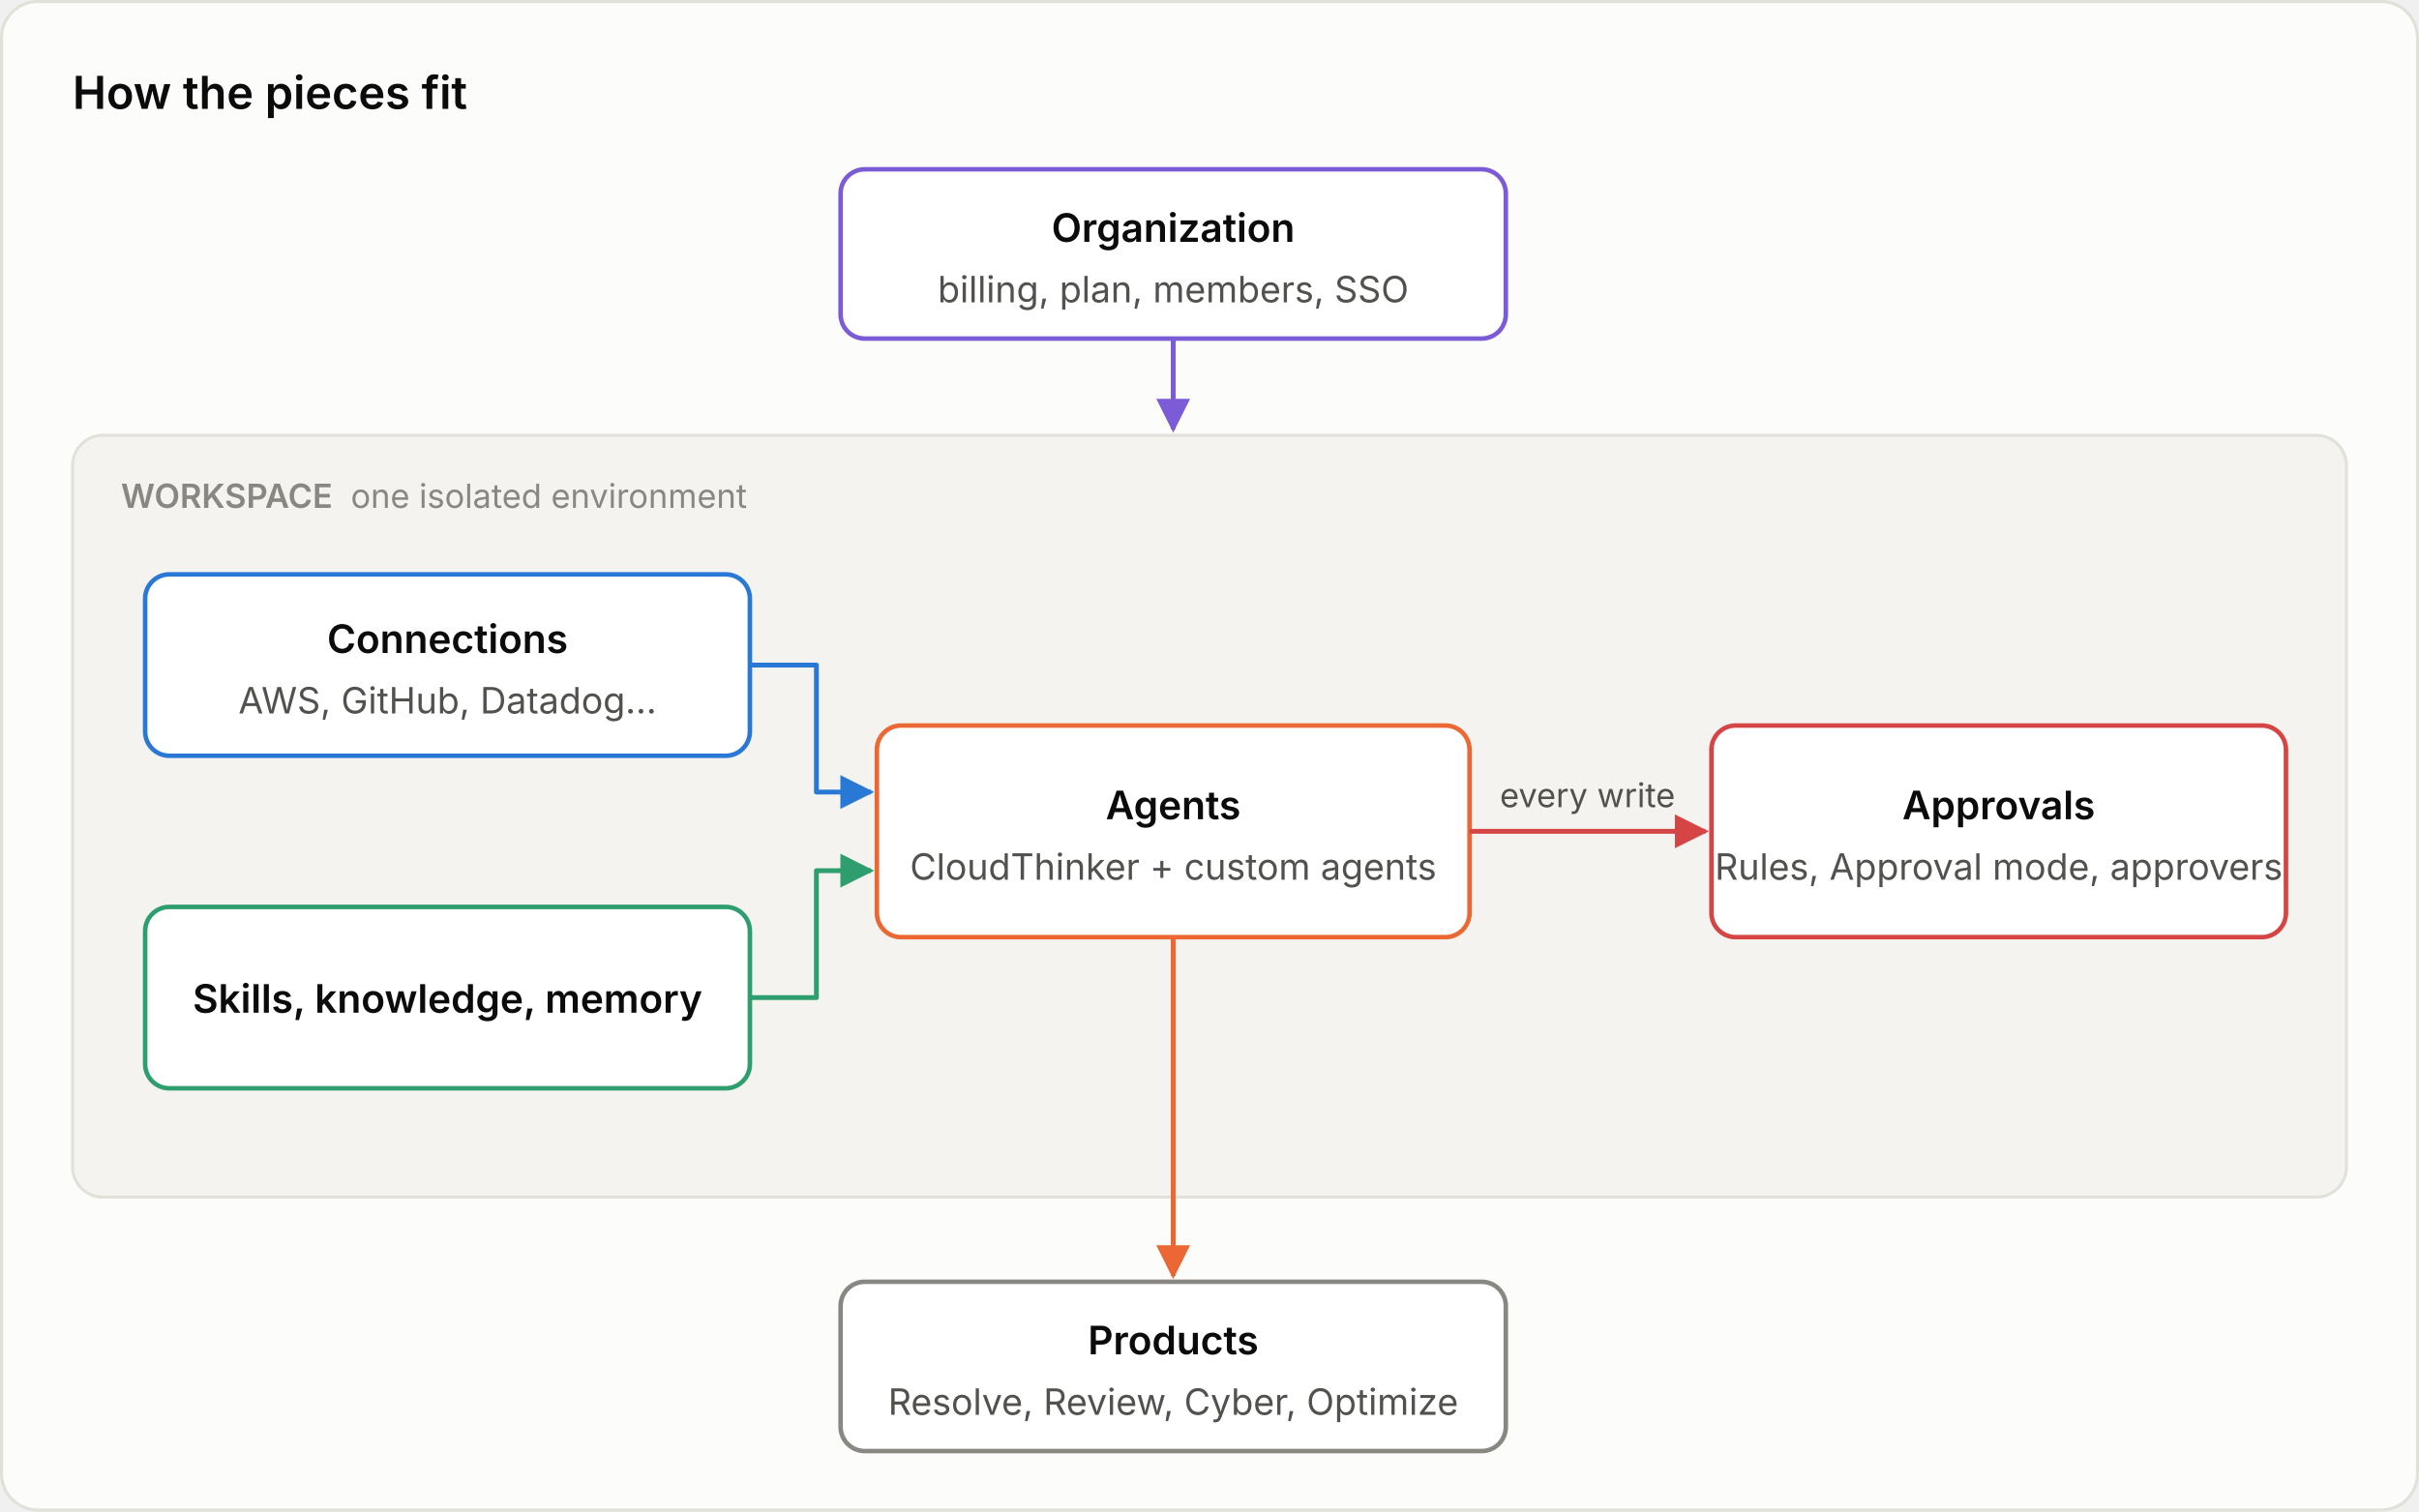
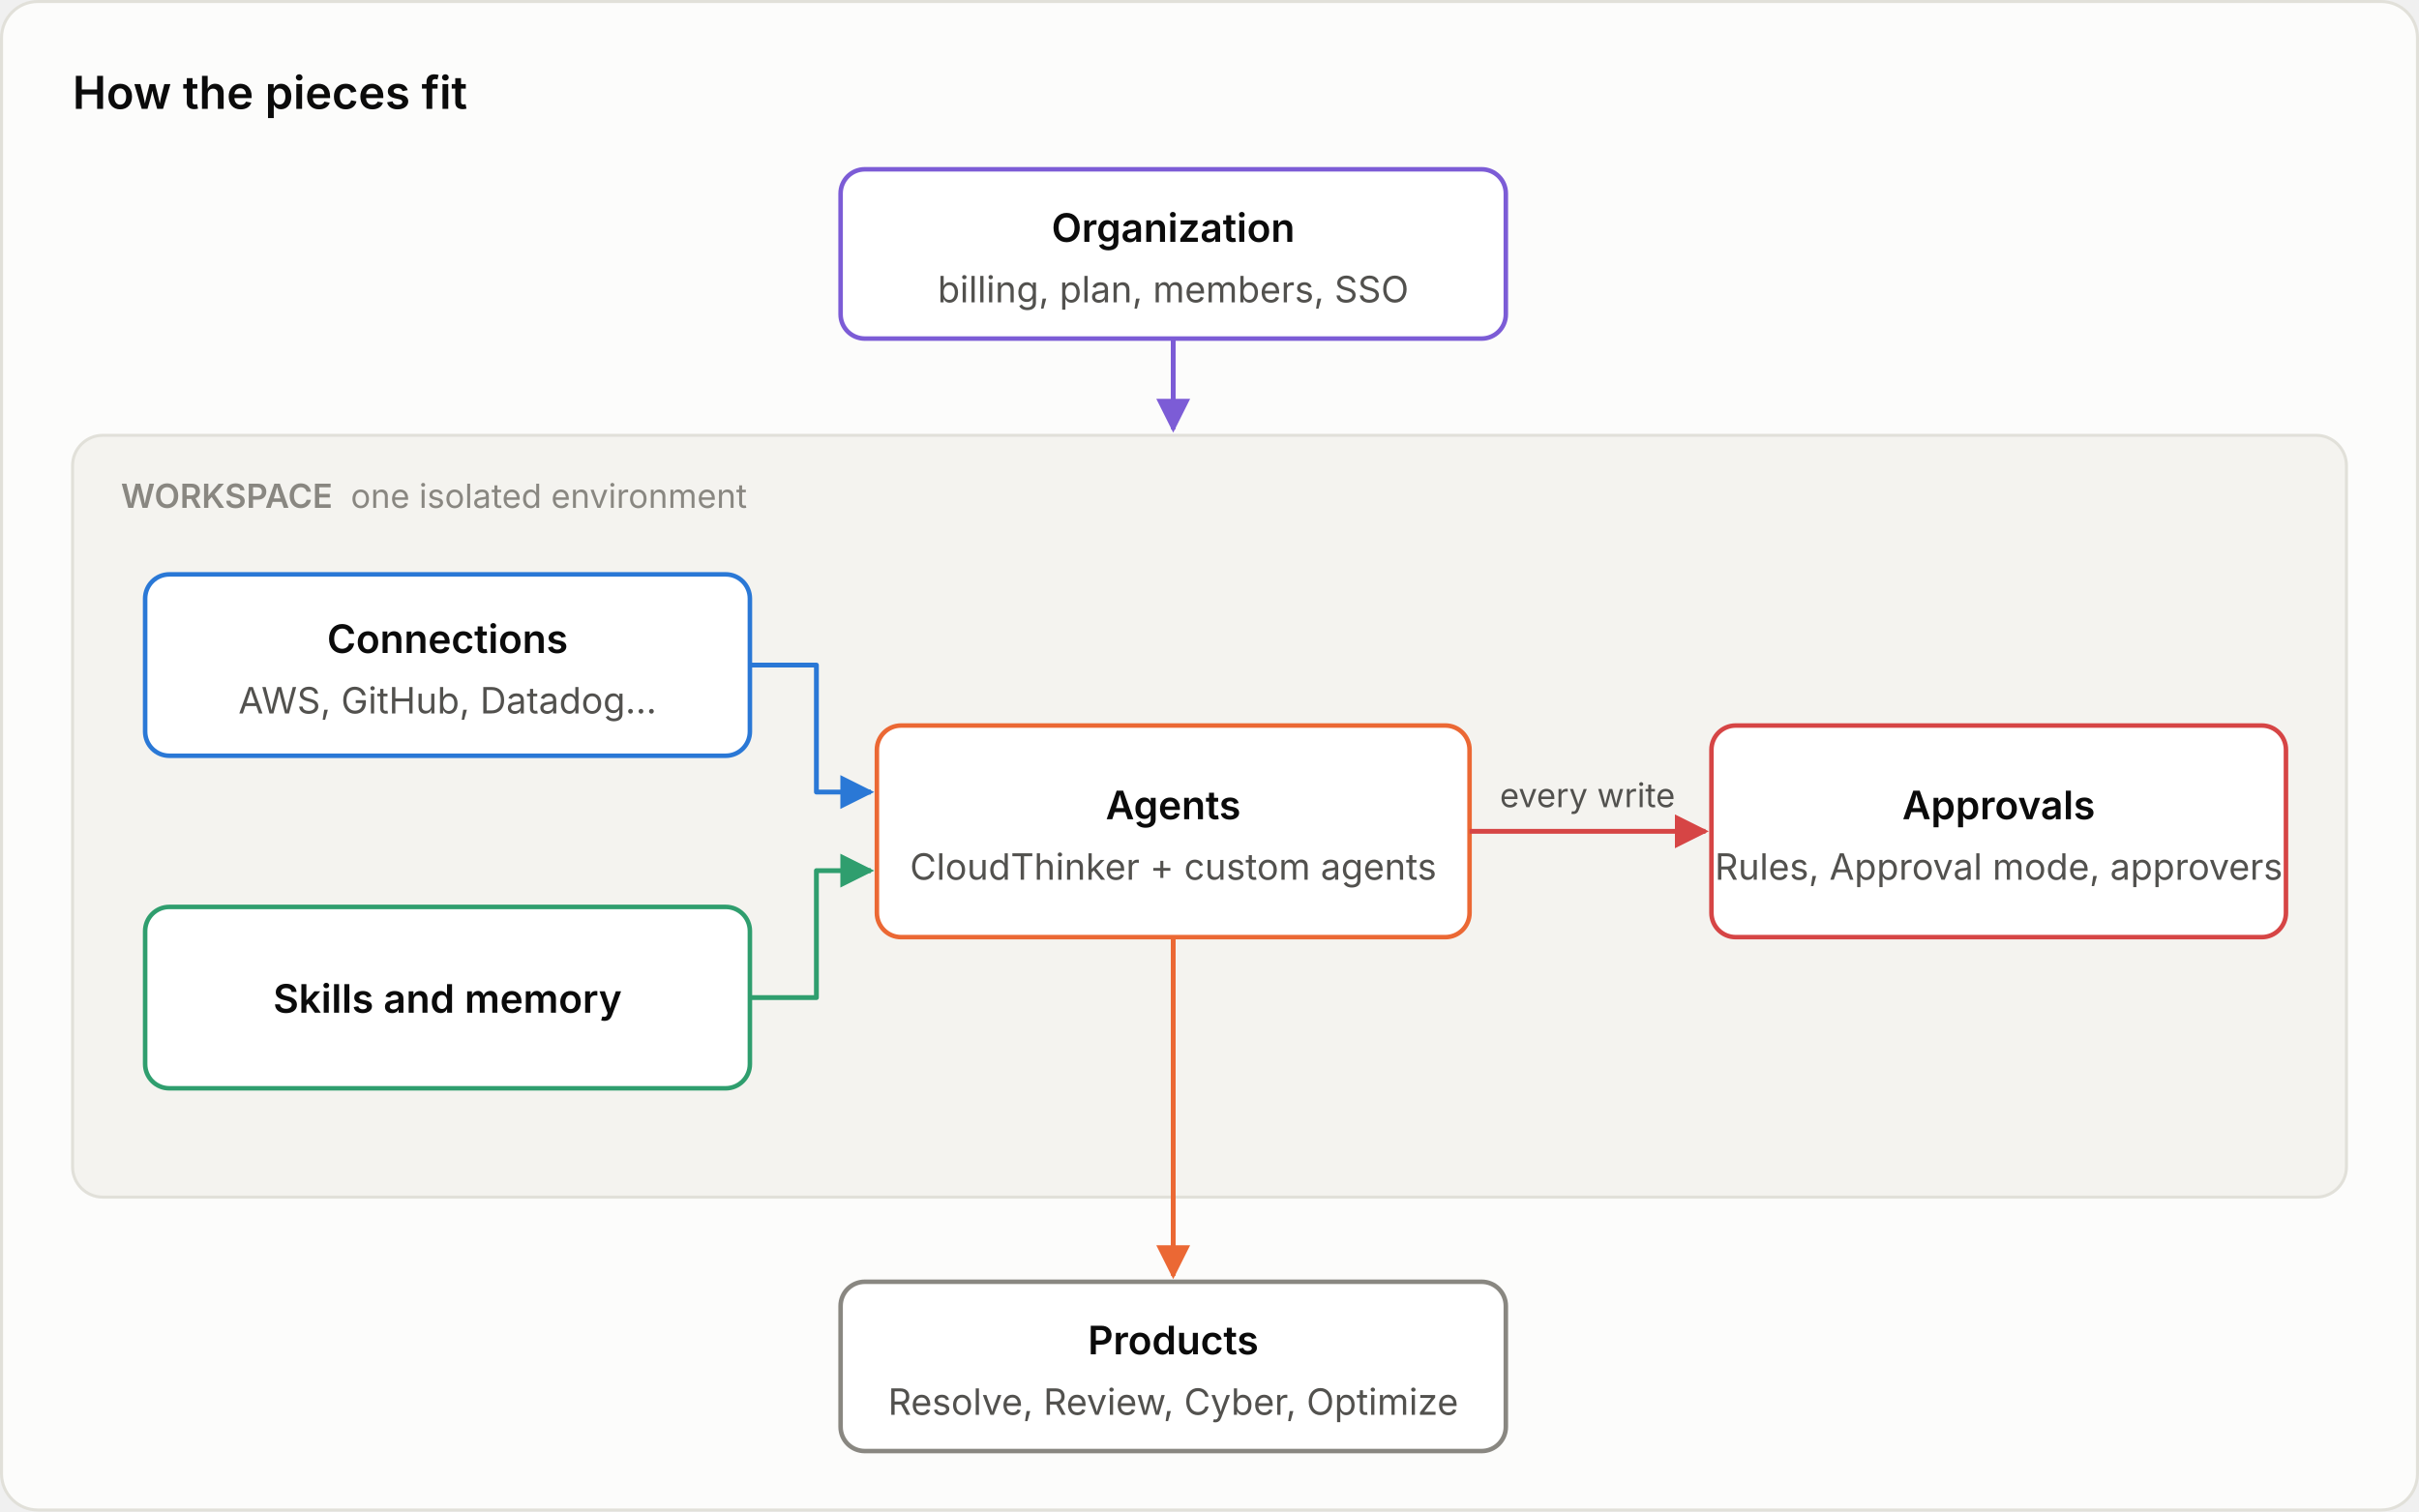
- <svg xmlns="http://www.w3.org/2000/svg" viewBox="0 0 800 500" width="800" height="500" role="img" aria-label="An organization holds workspaces; each workspace holds connections, skills, knowledge and memory that feed agents, approvals that every agent write passes, and the agents that power the products." font-family="-apple-system, BlinkMacSystemFont, 'Segoe UI', Inter, Helvetica, Arial, sans-serif">
+ <svg xmlns="http://www.w3.org/2000/svg" viewBox="0 0 800 500" width="800" height="500" role="img" aria-label="An organization holds workspaces; each workspace holds connections, skills and memory that feed agents, approvals that every agent write passes, and the agents that power the products." font-family="-apple-system, BlinkMacSystemFont, 'Segoe UI', Inter, Helvetica, Arial, sans-serif">
  <defs>
    <marker id="a-blue" viewBox="0 0 10 10" refX="9" refY="5" markerWidth="7" markerHeight="7" orient="auto-start-reverse">
      <path d="M0,0 L10,5 L0,10 z" fill="#2a78d6" />
    </marker>
    <marker id="a-orange" viewBox="0 0 10 10" refX="9" refY="5" markerWidth="7" markerHeight="7" orient="auto-start-reverse">
      <path d="M0,0 L10,5 L0,10 z" fill="#eb6834" />
    </marker>
    <marker id="a-green" viewBox="0 0 10 10" refX="9" refY="5" markerWidth="7" markerHeight="7" orient="auto-start-reverse">
      <path d="M0,0 L10,5 L0,10 z" fill="#2f9e6e" />
    </marker>
    <marker id="a-red" viewBox="0 0 10 10" refX="9" refY="5" markerWidth="7" markerHeight="7" orient="auto-start-reverse">
      <path d="M0,0 L10,5 L0,10 z" fill="#d64545" />
    </marker>
    <marker id="a-purple" viewBox="0 0 10 10" refX="9" refY="5" markerWidth="7" markerHeight="7" orient="auto-start-reverse">
      <path d="M0,0 L10,5 L0,10 z" fill="#7c5cd6" />
    </marker>
    <marker id="a-gray" viewBox="0 0 10 10" refX="9" refY="5" markerWidth="7" markerHeight="7" orient="auto-start-reverse">
      <path d="M0,0 L10,5 L0,10 z" fill="#898781" />
    </marker>
  </defs>
  <rect x="0.5" y="0.5" width="799" height="499" rx="12" fill="#fcfcfb" stroke="#e1e0d9" />
  <text x="24" y="36" fill="#0b0b0b" font-size="15" font-weight="600">How the pieces fit</text>
  <rect x="278" y="56" width="220" height="56" rx="8" fill="#ffffff" stroke="#7c5cd6" stroke-width="1.5" />
  <text x="388.0" y="80.0" fill="#0b0b0b" font-size="13" font-weight="600" text-anchor="middle">Organization</text>
  <text x="388.0" y="100.0" fill="#52514e" font-size="12" text-anchor="middle">billing, plan, members, SSO</text>
  <polyline points="388,112 388,142" fill="none" stroke="#7c5cd6" stroke-width="1.6" stroke-linejoin="round" marker-end="url(#a-purple)" />
  <rect x="24" y="144" width="752" height="252" rx="10" fill="#f4f3ef" stroke="#e1e0d9" />
  <text x="40" y="168" fill="#898781" font-size="11" font-weight="600" text-anchor="start">WORKSPACE</text>
  <text x="116" y="168" fill="#898781" font-size="11" font-weight="400" text-anchor="start">one isolated environment</text>
  <rect x="48" y="190" width="200" height="60" rx="8" fill="#ffffff" stroke="#2a78d6" stroke-width="1.5" />
  <text x="148.0" y="216.0" fill="#0b0b0b" font-size="13" font-weight="600" text-anchor="middle">Connections</text>
  <text x="148.0" y="236.0" fill="#52514e" font-size="12" text-anchor="middle">AWS, GitHub, Datadog...</text>
  <rect x="48" y="300" width="200" height="60" rx="8" fill="#ffffff" stroke="#2f9e6e" stroke-width="1.5" />
-   <text x="148.0" y="335.0" fill="#0b0b0b" font-size="13" font-weight="600" text-anchor="middle">Skills, knowledge, memory</text>
+   <text x="148.0" y="335.0" fill="#0b0b0b" font-size="13" font-weight="600" text-anchor="middle">Skills and memory</text>
  <rect x="290" y="240" width="196" height="70" rx="8" fill="#ffffff" stroke="#eb6834" stroke-width="1.5" />
  <text x="388.0" y="271.0" fill="#0b0b0b" font-size="13" font-weight="600" text-anchor="middle">Agents</text>
  <text x="388.0" y="291.0" fill="#52514e" font-size="12" text-anchor="middle">CloudThinker + custom agents</text>
  <rect x="566" y="240" width="190" height="70" rx="8" fill="#ffffff" stroke="#d64545" stroke-width="1.5" />
  <text x="661.0" y="271.0" fill="#0b0b0b" font-size="13" font-weight="600" text-anchor="middle">Approvals</text>
  <text x="661.0" y="291.0" fill="#52514e" font-size="12" text-anchor="middle">Rules, Approval mode, approvers</text>
  <polyline points="248,220 270,220 270,262 288,262" fill="none" stroke="#2a78d6" stroke-width="1.6" stroke-linejoin="round" marker-end="url(#a-blue)" />
  <polyline points="248,330 270,330 270,288 288,288" fill="none" stroke="#2f9e6e" stroke-width="1.6" stroke-linejoin="round" marker-end="url(#a-green)" />
  <polyline points="486,275 564,275" fill="none" stroke="#d64545" stroke-width="1.6" stroke-linejoin="round" marker-end="url(#a-red)" />
  <text x="525" y="267" fill="#52514e" font-size="11" font-weight="400" text-anchor="middle">every write</text>
  <polyline points="388,310 388,422" fill="none" stroke="#eb6834" stroke-width="1.6" stroke-linejoin="round" marker-end="url(#a-orange)" />
  <rect x="278" y="424" width="220" height="56" rx="8" fill="#ffffff" stroke="#898781" stroke-width="1.5" />
  <text x="388.0" y="448.0" fill="#0b0b0b" font-size="13" font-weight="600" text-anchor="middle">Products</text>
  <text x="388.0" y="468.0" fill="#52514e" font-size="12" text-anchor="middle">Resolve, Review, Cyber, Optimize</text>
</svg>
